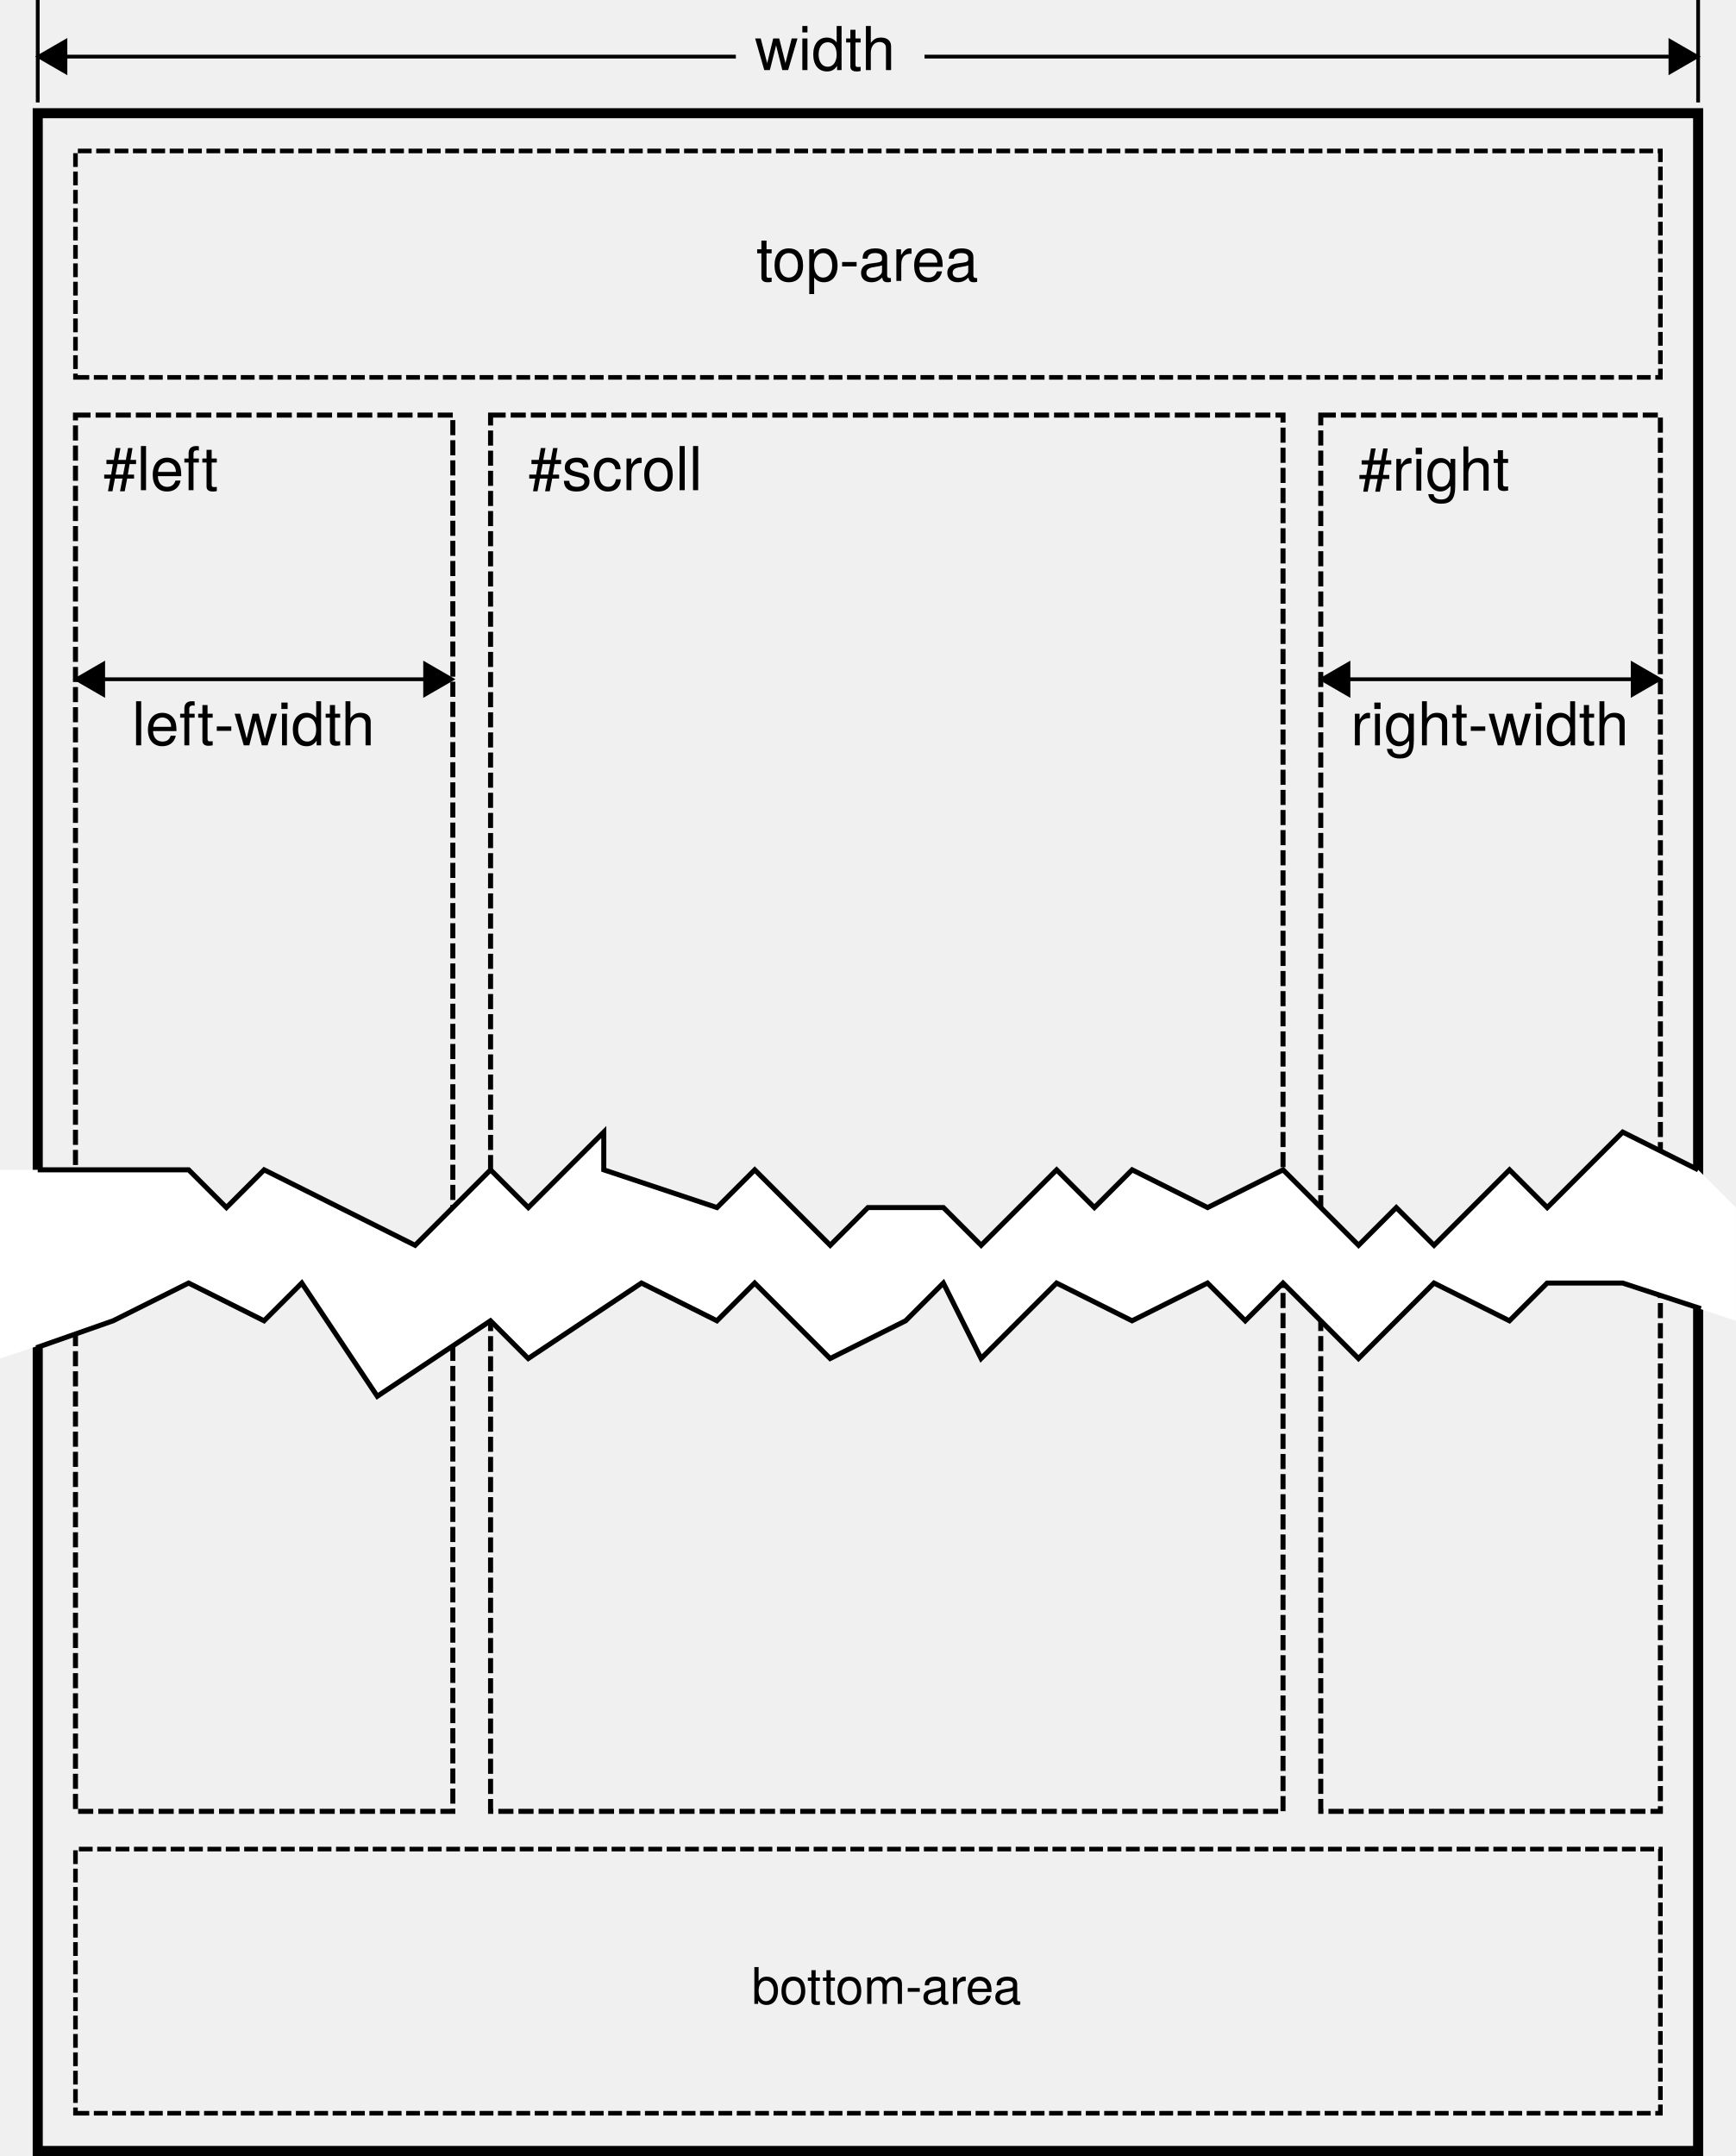
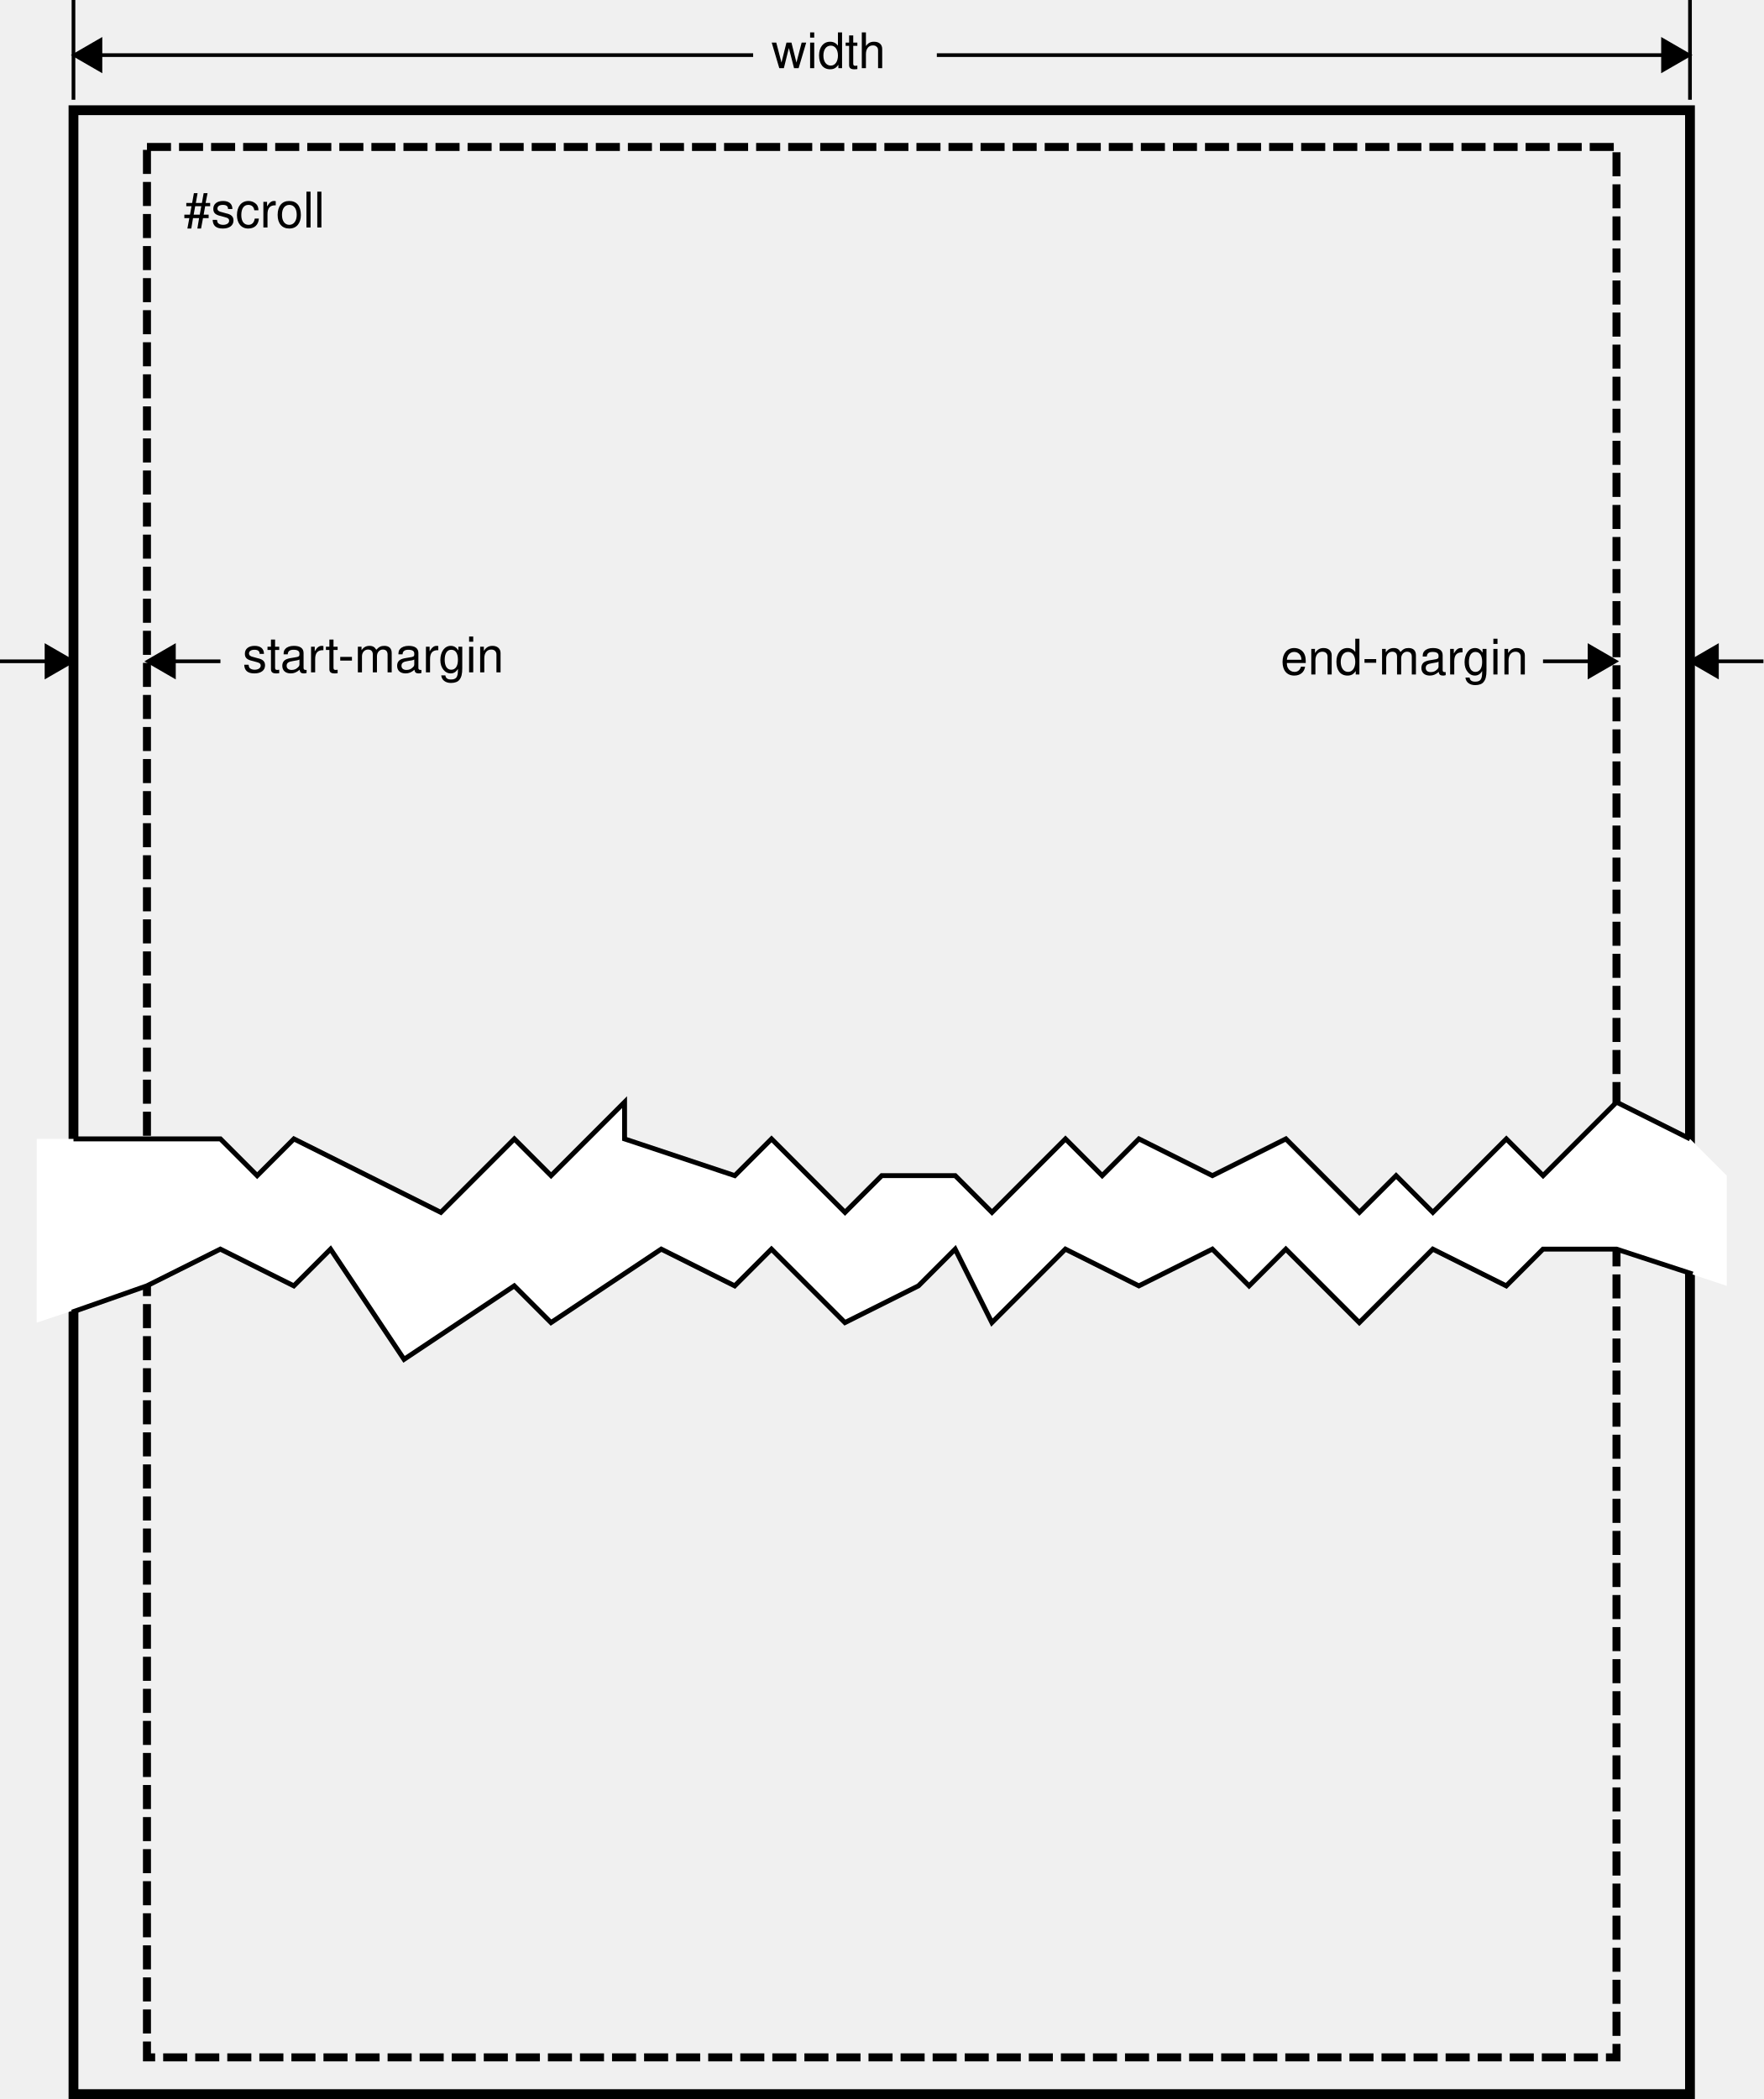
- <svg xmlns="http://www.w3.org/2000/svg" width="345pt" height="428.5pt" viewBox="0 0 121.708 151.165" version="1.1" id="svg8">
+ <svg xmlns="http://www.w3.org/2000/svg" width="360pt" height="428.5pt" viewBox="0 0 127 151.165" version="1.1" id="svg8">
  <defs id="defs2">
+     <marker orient="auto" refY="0.0" refX="0.0" id="TriangleInM" style="overflow:visible">
+       <path id="path1357" d="M 5.77,0.0 L -2.88,5.0 L -2.88,-5.0 L 5.77,0.0 z " style="fill-rule:evenodd;stroke:#000000;stroke-width:1pt;stroke-opacity:1;fill:#000000;fill-opacity:1" transform="scale(-0.4)" />
+     </marker>
+     <marker orient="auto" refY="0" refX="0" id="marker2297" style="overflow:visible">
+       <path id="path2295" d="M 5.77,0 -2.88,5 V -5 Z" style="fill:#000000;fill-opacity:1;fill-rule:evenodd;stroke:#000000;stroke-width:1pt;stroke-opacity:1" transform="scale(-0.8)" />
+     </marker>
+     <marker orient="auto" refY="0" refX="0" id="marker2221" style="overflow:visible">
+       <path id="path2219" d="M 5.77,0 -2.88,5 V -5 Z" style="fill:#000000;fill-opacity:1;fill-rule:evenodd;stroke:#000000;stroke-width:1pt;stroke-opacity:1" transform="scale(-0.8)" />
+     </marker>
+     <marker orient="auto" refY="0" refX="0" id="marker2183" style="overflow:visible">
+       <path id="path2181" d="M 5.77,0 -2.88,5 V -5 Z" style="fill:#000000;fill-opacity:1;fill-rule:evenodd;stroke:#000000;stroke-width:1pt;stroke-opacity:1" transform="scale(-0.8)" />
+     </marker>
+     <marker style="overflow:visible" id="marker1165" refX="0" refY="0" orient="auto">
+       <path transform="scale(-0.8)" style="fill:#000000;fill-opacity:1;fill-rule:evenodd;stroke:#000000;stroke-width:1pt;stroke-opacity:1" d="M 5.77,0 -2.88,5 V -5 Z" id="path1163" />
+     </marker>
+     <marker orient="auto" refY="0" refX="0" id="marker1063" style="overflow:visible">
+       <path id="path1061" d="M 5.77,0 -2.88,5 V -5 Z" style="fill:#000000;fill-opacity:1;fill-rule:evenodd;stroke:#000000;stroke-width:1pt;stroke-opacity:1" transform="scale(0.8)" />
+     </marker>
    <marker style="overflow:visible" id="marker972" refX="0" refY="0" orient="auto">
      <path transform="scale(0.8)" style="fill:#000000;fill-opacity:1;fill-rule:evenodd;stroke:#000000;stroke-width:1pt;stroke-opacity:1" d="M 5.77,0 -2.88,5 V -5 Z" id="path970" />
    </marker>
    <marker orient="auto" refY="0" refX="0" id="marker912" style="overflow:visible">
      <path id="path910" d="M 5.77,0 -2.88,5 V -5 Z" style="fill:#000000;fill-opacity:1;fill-rule:evenodd;stroke:#000000;stroke-width:1pt;stroke-opacity:1" transform="scale(0.8)" />
    </marker>
-     <marker orient="auto" refY="0" refX="0" id="marker9240" style="overflow:visible">
-       <path id="path9238" d="M 5.77,0 -2.88,5 V -5 Z" style="fill:#000000;fill-opacity:1;fill-rule:evenodd;stroke:#000000;stroke-width:1pt;stroke-opacity:1" transform="scale(-0.8)" />
+     <marker style="overflow:visible" id="marker7922" refX="0" refY="0" orient="auto">
+       <path transform="scale(0.8)" style="fill:#000000;fill-opacity:1;fill-rule:evenodd;stroke:#000000;stroke-width:1pt;stroke-opacity:1" d="M 5.77,0 -2.88,5 V -5 Z" id="path7920" />
    </marker>
-     <marker style="overflow:visible" id="marker9140" refX="0" refY="0" orient="auto">
-       <path transform="scale(0.8)" style="fill:#000000;fill-opacity:1;fill-rule:evenodd;stroke:#000000;stroke-width:1pt;stroke-opacity:1" d="M 5.77,0 -2.88,5 V -5 Z" id="path9138" />
+     <marker orient="auto" refY="0" refX="0" id="marker7820" style="overflow:visible">
+       <path id="path7818" d="M 5.77,0 -2.88,5 V -5 Z" style="fill:#000000;fill-opacity:1;fill-rule:evenodd;stroke:#000000;stroke-width:1pt;stroke-opacity:1" transform="scale(0.8)" />
    </marker>
-     <marker style="overflow:visible" id="marker9094" refX="0" refY="0" orient="auto">
-       <path transform="scale(-0.8)" style="fill:#000000;fill-opacity:1;fill-rule:evenodd;stroke:#000000;stroke-width:1pt;stroke-opacity:1" d="M 5.77,0 -2.88,5 V -5 Z" id="path9092" />
+     <marker style="overflow:visible" id="marker7922-9" refX="0" refY="0" orient="auto">
+       <path transform="scale(0.8)" style="fill:#000000;fill-opacity:1;fill-rule:evenodd;stroke:#000000;stroke-width:1pt;stroke-opacity:1" d="M 5.77,0 -2.88,5 V -5 Z" id="path7920-7" />
    </marker>
-     <marker orient="auto" refY="0" refX="0" id="TriangleOutL" style="overflow:visible">
-       <path id="path1584" d="M 5.77,0 -2.88,5 V -5 Z" style="fill:#000000;fill-opacity:1;fill-rule:evenodd;stroke:#000000;stroke-width:1pt;stroke-opacity:1" transform="scale(0.8)" />
+     <marker orient="auto" refY="0" refX="0" id="marker7820-3" style="overflow:visible">
+       <path id="path7818-1" d="M 5.77,0 -2.88,5 V -5 Z" style="fill:#000000;fill-opacity:1;fill-rule:evenodd;stroke:#000000;stroke-width:1pt;stroke-opacity:1" transform="scale(0.8)" />
    </marker>
-     <marker orient="auto" refY="0" refX="0" id="TriangleInL" style="overflow:visible">
-       <path id="path1575" d="M 5.77,0 -2.88,5 V -5 Z" style="fill:#000000;fill-opacity:1;fill-rule:evenodd;stroke:#000000;stroke-width:1pt;stroke-opacity:1" transform="scale(-0.8)" />
+     <marker style="overflow:visible" id="marker7922-4" refX="0" refY="0" orient="auto">
+       <path transform="scale(0.8)" style="fill:#000000;fill-opacity:1;fill-rule:evenodd;stroke:#000000;stroke-width:1pt;stroke-opacity:1" d="M 5.77,0 -2.88,5 V -5 Z" id="path7920-5" />
+     </marker>
+     <marker orient="auto" refY="0" refX="0" id="marker7820-1" style="overflow:visible">
+       <path id="path7818-2" d="M 5.77,0 -2.88,5 V -5 Z" style="fill:#000000;fill-opacity:1;fill-rule:evenodd;stroke:#000000;stroke-width:1pt;stroke-opacity:1" transform="scale(0.8)" />
    </marker>
  </defs>
-   <g id="layer1" transform="translate(-29.10417,-24.47916)">
-     <rect style="fill:none;stroke:#000000;stroke-width:0.706;stroke-miterlimit:4;stroke-dasharray:none;stroke-dashoffset:0;stroke-opacity:1" id="rect817" width="116.417" height="142.875" x="31.75" y="32.417" />
-     <rect style="fill:none;stroke:#000000;stroke-width:0.322;stroke-miterlimit:4;stroke-dasharray:0.966, 0.322;stroke-dashoffset:0;stroke-opacity:1" id="rect831" width="111.125" height="15.875" x="34.396" y="-50.938" transform="scale(1,-1)" />
-     <rect style="fill:none;stroke:#000000;stroke-width:0.353;stroke-miterlimit:4;stroke-dasharray:1.058, 0.353;stroke-dashoffset:0;stroke-opacity:1" id="rect891" width="55.562" height="97.896" x="63.5" y="53.583" ry="0" />
+   <g id="layer1" transform="translate(-26.45833,-24.47916)">
+     <rect style="fill:none;fill-opacity:1;stroke:#000000;stroke-width:0.706;stroke-miterlimit:4;stroke-dasharray:none;stroke-dashoffset:0;stroke-opacity:1" id="rect817" width="116.417" height="142.875" x="31.75" y="32.417" />
+     <rect style="fill:none;stroke:#000000;stroke-width:0.577;stroke-miterlimit:4;stroke-dasharray:1.732, 0.577;stroke-dashoffset:0;stroke-opacity:1" id="rect891" width="105.833" height="137.583" x="37.042" y="35.063" ry="0" />
    <path style="fill:none;stroke:#000000;stroke-width:0.265;stroke-linecap:butt;stroke-linejoin:miter;stroke-miterlimit:4;stroke-dasharray:none;stroke-opacity:1" d="m 31.75,31.661 c 0,-7.182 0,-7.182 0,-7.182" id="path990" />
    <path id="path992" d="m 148.167,31.661 c 0,-7.182 0,-7.182 0,-7.182" style="fill:none;stroke:#000000;stroke-width:0.265;stroke-linecap:butt;stroke-linejoin:miter;stroke-miterlimit:4;stroke-dasharray:none;stroke-opacity:1" />
    <text xml:space="preserve" style="font-style:normal;font-variant:normal;font-weight:normal;font-stretch:normal;font-size:3.528px;line-height:1.25;font-family:Helvetica;-inkscape-font-specification:'Helvetica, Normal';font-variant-ligatures:normal;font-variant-caps:normal;font-variant-numeric:normal;font-feature-settings:normal;text-align:start;letter-spacing:0px;word-spacing:0px;writing-mode:lr-tb;text-anchor:start;fill:#000000;fill-opacity:1;stroke:none;stroke-width:0.265" x="82.021" y="29.393" id="text1004">
-       <tspan id="tspan1002" x="82.021" y="29.393" style="font-style:normal;font-variant:normal;font-weight:normal;font-stretch:normal;font-size:4.233px;font-family:Helvetica;-inkscape-font-specification:'Helvetica, Normal';font-variant-ligatures:normal;font-variant-caps:normal;font-variant-numeric:normal;font-feature-settings:normal;text-align:start;writing-mode:lr-tb;text-anchor:start;stroke-width:0.265">width</tspan>
+       <tspan id="tspan1002" x="82.021" y="29.393" style="font-style:normal;font-variant:normal;font-weight:normal;font-stretch:normal;font-size:3.528px;font-family:Helvetica;-inkscape-font-specification:'Helvetica, Normal';font-variant-ligatures:normal;font-variant-caps:normal;font-variant-numeric:normal;font-feature-settings:normal;text-align:start;writing-mode:lr-tb;text-anchor:start;stroke-width:0.265">width</tspan>
    </text>
-     <text xml:space="preserve" style="font-style:normal;font-variant:normal;font-weight:normal;font-stretch:normal;font-size:3.528px;line-height:1.25;font-family:Helvetica;-inkscape-font-specification:'Helvetica, Normal';font-variant-ligatures:normal;font-variant-caps:normal;font-variant-numeric:normal;font-feature-settings:normal;text-align:start;letter-spacing:0px;word-spacing:0px;writing-mode:lr-tb;text-anchor:start;fill:#000000;fill-opacity:1;stroke:none;stroke-width:0.265" x="80.698" y="29.771" id="text1008">
-       <tspan id="tspan1006" x="80.698" y="33.088" style="stroke-width:0.265" />
-     </text>
-     <text xml:space="preserve" style="font-style:normal;font-variant:normal;font-weight:normal;font-stretch:normal;font-size:4.233px;line-height:1.25;font-family:Helvetica;-inkscape-font-specification:'Helvetica, Normal';font-variant-ligatures:normal;font-variant-caps:normal;font-variant-numeric:normal;font-feature-settings:normal;text-align:start;letter-spacing:0px;word-spacing:0px;writing-mode:lr-tb;text-anchor:start;fill:#000000;fill-opacity:1;stroke:none;stroke-width:0.265" x="5.292" y="106.5" id="text1149">
-       <tspan id="tspan1147" x="5.292" y="110.481" style="stroke-width:0.265" />
-     </text>
-     <text xml:space="preserve" style="font-style:normal;font-variant:normal;font-weight:normal;font-stretch:normal;font-size:3.528px;line-height:1.25;font-family:Helvetica;-inkscape-font-specification:'Helvetica, Normal';font-variant-ligatures:normal;font-variant-caps:normal;font-variant-numeric:normal;font-feature-settings:normal;text-align:start;letter-spacing:0px;word-spacing:0px;writing-mode:lr-tb;text-anchor:start;fill:#000000;fill-opacity:1;stroke:none;stroke-width:0.265" x="66.147" y="58.848" id="text1706">
-       <tspan id="tspan1704" x="66.147" y="58.848" style="font-style:normal;font-variant:normal;font-weight:normal;font-stretch:normal;font-size:4.233px;font-family:Helvetica;-inkscape-font-specification:'Helvetica, Normal';font-variant-ligatures:normal;font-variant-caps:normal;font-variant-numeric:normal;font-feature-settings:normal;text-align:start;writing-mode:lr-tb;text-anchor:start;stroke-width:0.265">#scroll</tspan>
-     </text>
-     <text xml:space="preserve" style="font-style:normal;font-variant:normal;font-weight:normal;font-stretch:normal;font-size:3.528px;line-height:1.25;font-family:Helvetica;-inkscape-font-specification:'Helvetica, Normal';font-variant-ligatures:normal;font-variant-caps:normal;font-variant-numeric:normal;font-feature-settings:normal;text-align:start;letter-spacing:0px;word-spacing:0px;writing-mode:lr-tb;text-anchor:start;fill:#000000;fill-opacity:1;stroke:none;stroke-width:0.265" x="82.128" y="44.176" id="text3000">
-       <tspan id="tspan2998" x="82.128" y="44.176" style="font-style:normal;font-variant:normal;font-weight:normal;font-stretch:normal;font-size:4.233px;font-family:Helvetica;-inkscape-font-specification:'Helvetica, Normal';font-variant-ligatures:normal;font-variant-caps:normal;font-variant-numeric:normal;font-feature-settings:normal;text-align:start;writing-mode:lr-tb;text-anchor:start;stroke-width:0.265">top-area</tspan>
-     </text>
-     <rect transform="scale(1,-1)" y="-172.646" x="34.396" height="18.521" width="111.125" id="rect3002" style="fill:none;stroke:#000000;stroke-width:0.322;stroke-miterlimit:4;stroke-dasharray:0.966, 0.322;stroke-dashoffset:0;stroke-opacity:1" />
-     <text xml:space="preserve" style="font-style:normal;font-variant:normal;font-weight:normal;font-stretch:normal;font-size:3.528px;line-height:1.25;font-family:Helvetica;-inkscape-font-specification:'Helvetica, Normal';font-variant-ligatures:normal;font-variant-caps:normal;font-variant-numeric:normal;font-feature-settings:normal;text-align:start;letter-spacing:0px;word-spacing:0px;writing-mode:lr-tb;text-anchor:start;fill:#000000;fill-opacity:1;stroke:none;stroke-width:0.265" x="81.807" y="164.976" id="text3006">
-       <tspan id="tspan3004" x="81.807" y="164.976" style="stroke-width:0.265">bottom-area</tspan>
-     </text>
-     <rect style="fill:none;stroke:#000000;stroke-width:0.353;stroke-miterlimit:4;stroke-dasharray:1.058, 0.353;stroke-dashoffset:0;stroke-opacity:1" id="rect3010" width="26.458" height="97.896" x="34.396" y="53.583" ry="0" />
-     <text id="text3014" y="58.848" x="36.347" style="font-style:normal;font-variant:normal;font-weight:normal;font-stretch:normal;font-size:3.528px;line-height:1.25;font-family:Helvetica;-inkscape-font-specification:'Helvetica, Normal';font-variant-ligatures:normal;font-variant-caps:normal;font-variant-numeric:normal;font-feature-settings:normal;text-align:start;letter-spacing:0px;word-spacing:0px;writing-mode:lr-tb;text-anchor:start;fill:#000000;fill-opacity:1;stroke:none;stroke-width:0.265" xml:space="preserve">
-       <tspan style="font-style:normal;font-variant:normal;font-weight:normal;font-stretch:normal;font-size:4.233px;font-family:Helvetica;-inkscape-font-specification:'Helvetica, Normal';font-variant-ligatures:normal;font-variant-caps:normal;font-variant-numeric:normal;font-feature-settings:normal;text-align:start;writing-mode:lr-tb;text-anchor:start;stroke-width:0.265" y="58.848" x="36.347" id="tspan3012">#left</tspan>
-     </text>
-     <rect style="fill:none;stroke:#000000;stroke-width:0.353;stroke-miterlimit:4;stroke-dasharray:1.058, 0.353;stroke-dashoffset:0;stroke-opacity:1" id="rect3021" width="23.812" height="97.896" x="121.708" y="53.583" />
-     <text xml:space="preserve" style="font-style:normal;font-variant:normal;font-weight:normal;font-stretch:normal;font-size:4.233px;line-height:1.25;font-family:'Helvetica Neue';-inkscape-font-specification:'Helvetica Neue, Normal';font-variant-ligatures:normal;font-variant-caps:normal;font-variant-numeric:normal;font-feature-settings:normal;text-align:start;letter-spacing:0px;word-spacing:0px;writing-mode:lr-tb;text-anchor:start;fill:#000000;fill-opacity:1;stroke:none;stroke-width:0.265" x="124.354" y="58.875" id="text3025">
-       <tspan id="tspan3023" x="124.354" y="58.875" style="stroke-width:0.265">#right</tspan>
-     </text>
-     <text xml:space="preserve" style="font-style:normal;font-variant:normal;font-weight:normal;font-stretch:normal;font-size:4.233px;line-height:1.25;font-family:'Helvetica Neue';-inkscape-font-specification:'Helvetica Neue, Normal';font-variant-ligatures:normal;font-variant-caps:normal;font-variant-numeric:normal;font-feature-settings:normal;text-align:start;letter-spacing:0px;word-spacing:0px;writing-mode:lr-tb;text-anchor:start;fill:#000000;fill-opacity:1;stroke:none;stroke-width:0.265" x="38.365" y="76.741" id="text3043">
-       <tspan id="tspan3041" x="38.365" y="76.741" style="stroke-width:0.265">left-width</tspan>
-     </text>
-     <text id="text3072" y="76.741" x="123.806" style="font-style:normal;font-variant:normal;font-weight:normal;font-stretch:normal;font-size:4.233px;line-height:1.25;font-family:'Helvetica Neue';-inkscape-font-specification:'Helvetica Neue, Normal';font-variant-ligatures:normal;font-variant-caps:normal;font-variant-numeric:normal;font-feature-settings:normal;text-align:start;letter-spacing:0px;word-spacing:0px;writing-mode:lr-tb;text-anchor:start;fill:#000000;fill-opacity:1;stroke:none;stroke-width:0.265" xml:space="preserve">
-       <tspan style="stroke-width:0.265" y="76.741" x="123.806" id="tspan3070">right-width</tspan>
+     <text xml:space="preserve" style="font-style:normal;font-variant:normal;font-weight:normal;font-stretch:normal;font-size:3.528px;line-height:1.25;font-family:Helvetica;-inkscape-font-specification:'Helvetica, Normal';font-variant-ligatures:normal;font-variant-caps:normal;font-variant-numeric:normal;font-feature-settings:normal;text-align:start;letter-spacing:0px;word-spacing:0px;writing-mode:lr-tb;text-anchor:start;fill:#000000;fill-opacity:1;stroke:none;stroke-width:0.265" x="39.689" y="40.856" id="text1706">
+       <tspan id="tspan1704" x="39.689" y="40.856" style="font-style:normal;font-variant:normal;font-weight:normal;font-stretch:normal;font-size:3.528px;font-family:Helvetica;-inkscape-font-specification:'Helvetica, Normal';font-variant-ligatures:normal;font-variant-caps:normal;font-variant-numeric:normal;font-feature-settings:normal;text-align:start;writing-mode:lr-tb;text-anchor:start;stroke-width:0.265">#scroll</tspan>
    </text>
    <path style="fill:#ffffff;fill-opacity:1;stroke:none;stroke-width:0.265;stroke-linecap:butt;stroke-linejoin:miter;stroke-miterlimit:4;stroke-dasharray:none;stroke-opacity:1" d="m 29.104,106.5 h 13.229 l 2.646,2.646 L 47.625,106.5 58.208,111.792 63.5,106.5 l 2.646,2.646 5.292,-5.292 V 106.5 l 7.938,2.646 2.646,-2.646 5.292,5.292 2.646,-2.646 H 95.25 l 2.646,2.646 5.292,-5.292 2.646,2.646 2.646,-2.646 5.292,2.646 5.292,-2.646 5.292,5.292 2.646,-2.646 2.646,2.646 5.292,-5.292 2.646,2.646 5.292,-5.292 5.292,2.646 2.646,2.646 v 7.938 l -7.938,-2.646 h -5.292 l -2.646,2.646 -5.292,-2.646 -5.292,5.292 -5.292,-5.292 -2.646,2.646 -2.646,-2.646 -5.292,2.646 -5.292,-2.646 -5.292,5.292 -2.646,-5.292 -2.646,2.646 -5.292,2.646 -5.292,-5.292 -2.646,2.646 -5.292,-2.646 -7.938,5.292 -2.646,-2.646 -7.938,5.292 -5.292,-7.938 -2.646,2.646 -5.292,-2.646 -5.292,2.646 -7.938,2.646 z" id="path3094" />
    <path id="path3096" d="M 148.356,116.233 142.875,114.438 h -5.292 l -2.646,2.646 -5.292,-2.646 -5.292,5.292 -5.292,-5.292 -2.646,2.646 -2.646,-2.646 -5.292,2.646 -5.292,-2.646 -5.292,5.292 -2.646,-5.292 -2.646,2.646 -5.292,2.646 -5.292,-5.292 -2.646,2.646 -5.292,-2.646 -7.938,5.292 -2.646,-2.646 -7.938,5.292 -5.292,-7.938 -2.646,2.646 -5.292,-2.646 -5.292,2.646 -5.386,1.89" style="fill:none;fill-opacity:1;stroke:#000000;stroke-width:0.353;stroke-linecap:butt;stroke-linejoin:miter;stroke-miterlimit:4;stroke-dasharray:none;stroke-opacity:1" />
    <path id="path3098" style="fill:none;fill-opacity:1;stroke:#000000;stroke-width:0.353;stroke-linecap:butt;stroke-linejoin:miter;stroke-miterlimit:4;stroke-dasharray:none;stroke-opacity:1" d="m 31.75,106.5 h 10.583 l 2.646,2.646 2.646,-2.646 10.583,5.292 5.292,-5.292 2.646,2.646 5.292,-5.292 V 106.5 l 7.938,2.646 2.646,-2.646 5.292,5.292 2.646,-2.646 h 5.292 l 2.646,2.646 5.292,-5.292 2.646,2.646 2.646,-2.646 5.292,2.646 5.292,-2.646 5.292,5.292 2.646,-2.646 2.646,2.646 5.292,-5.292 2.646,2.646 5.292,-5.292 5.292,2.646" />
-     <path style="fill:none;stroke:#000000;stroke-width:0.265;stroke-linecap:butt;stroke-linejoin:miter;stroke-miterlimit:4;stroke-dasharray:none;stroke-opacity:1;marker-start:url(#TriangleInL);marker-end:url(#TriangleOutL)" d="m 123.031,72.104 h 21.167" id="path9019" />
-     <path style="fill:none;stroke:#000000;stroke-width:0.265px;stroke-linecap:butt;stroke-linejoin:miter;stroke-opacity:1;marker-start:url(#marker9094);marker-end:url(#marker9140)" d="M 35.719,72.104 H 59.531" id="path9084" />
    <path style="fill:none;stroke:#000000;stroke-width:0.265;stroke-linecap:butt;stroke-linejoin:miter;stroke-miterlimit:4;stroke-dasharray:none;stroke-opacity:1;marker-end:url(#marker912)" d="m 80.698,28.448 h -47.625" id="path9184" />
    <path style="fill:none;stroke:#000000;stroke-width:0.265;stroke-linecap:butt;stroke-linejoin:miter;stroke-miterlimit:4;stroke-dasharray:none;stroke-opacity:1;marker-end:url(#marker972)" d="M 93.927,28.448 H 146.844" id="path962" />
+     <text xml:space="preserve" style="font-style:normal;font-variant:normal;font-weight:normal;font-stretch:normal;font-size:4.233px;line-height:1.25;font-family:Helvetica;-inkscape-font-specification:'Helvetica, Normal';font-variant-ligatures:normal;font-variant-caps:normal;font-variant-numeric:normal;font-feature-settings:normal;text-align:start;letter-spacing:0px;word-spacing:0px;writing-mode:lr-tb;text-anchor:start;fill:#000000;fill-opacity:1;stroke:none;stroke-width:0.265" x="43.921" y="72.898" id="text1643">
+       <tspan id="tspan1641" x="43.921" y="72.898" style="font-style:normal;font-variant:normal;font-weight:normal;font-stretch:normal;font-size:3.528px;font-family:Helvetica;-inkscape-font-specification:'Helvetica, Normal';font-variant-ligatures:normal;font-variant-caps:normal;font-variant-numeric:normal;font-feature-settings:normal;text-align:start;writing-mode:lr-tb;text-anchor:start;stroke-width:0.265">start-margin</tspan>
+     </text>
+     <text id="text1770" y="73.054" x="118.682" style="font-style:normal;font-variant:normal;font-weight:normal;font-stretch:normal;font-size:4.233px;line-height:1.25;font-family:Helvetica;-inkscape-font-specification:'Helvetica, Normal';font-variant-ligatures:normal;font-variant-caps:normal;font-variant-numeric:normal;font-feature-settings:normal;text-align:start;letter-spacing:0px;word-spacing:0px;writing-mode:lr-tb;text-anchor:start;fill:#000000;fill-opacity:1;stroke:none;stroke-width:0.265" xml:space="preserve">
+       <tspan style="font-style:normal;font-variant:normal;font-weight:normal;font-stretch:normal;font-size:3.528px;font-family:Helvetica;-inkscape-font-specification:'Helvetica, Normal';font-variant-ligatures:normal;font-variant-caps:normal;font-variant-numeric:normal;font-feature-settings:normal;text-align:start;writing-mode:lr-tb;text-anchor:start;stroke-width:0.265" y="73.054" x="118.682" id="tspan1768">end-margin</tspan>
+     </text>
+     <path style="fill:none;stroke:#000000;stroke-width:1.002;stroke-linecap:butt;stroke-linejoin:miter;stroke-miterlimit:4;stroke-dasharray:none;stroke-opacity:1;marker-end:url(#marker7820)" d="M 0,4.932 H 15" id="path7810" />
+     <path style="fill:none;stroke:#000000;stroke-width:1px;stroke-linecap:butt;stroke-linejoin:miter;stroke-opacity:1;marker-end:url(#marker7922)" d="M 60,4.932 H 45" id="path7912" />
+     <path style="fill:none;stroke:#000000;stroke-width:0.265;stroke-linecap:butt;stroke-linejoin:miter;stroke-miterlimit:4;stroke-dasharray:none;stroke-opacity:1;marker-end:url(#marker7820-3)" d="m 26.458,72.104 h 3.969" id="path7810-5" />
+     <path style="fill:none;stroke:#000000;stroke-width:0.265px;stroke-linecap:butt;stroke-linejoin:miter;stroke-opacity:1;marker-end:url(#marker7922-9)" d="m 42.333,72.104 h -3.969" id="path7912-6" />
+     <path style="fill:none;stroke:#000000;stroke-width:0.265;stroke-linecap:butt;stroke-linejoin:miter;stroke-miterlimit:4;stroke-dasharray:none;stroke-opacity:1;marker-end:url(#marker7820-1)" d="m 137.583,72.104 h 3.969" id="path7810-8" />
+     <path style="fill:none;stroke:#000000;stroke-width:0.265px;stroke-linecap:butt;stroke-linejoin:miter;stroke-opacity:1;marker-end:url(#marker7922-4)" d="m 153.458,72.104 h -3.969" id="path7912-8" />
  </g>
</svg>
